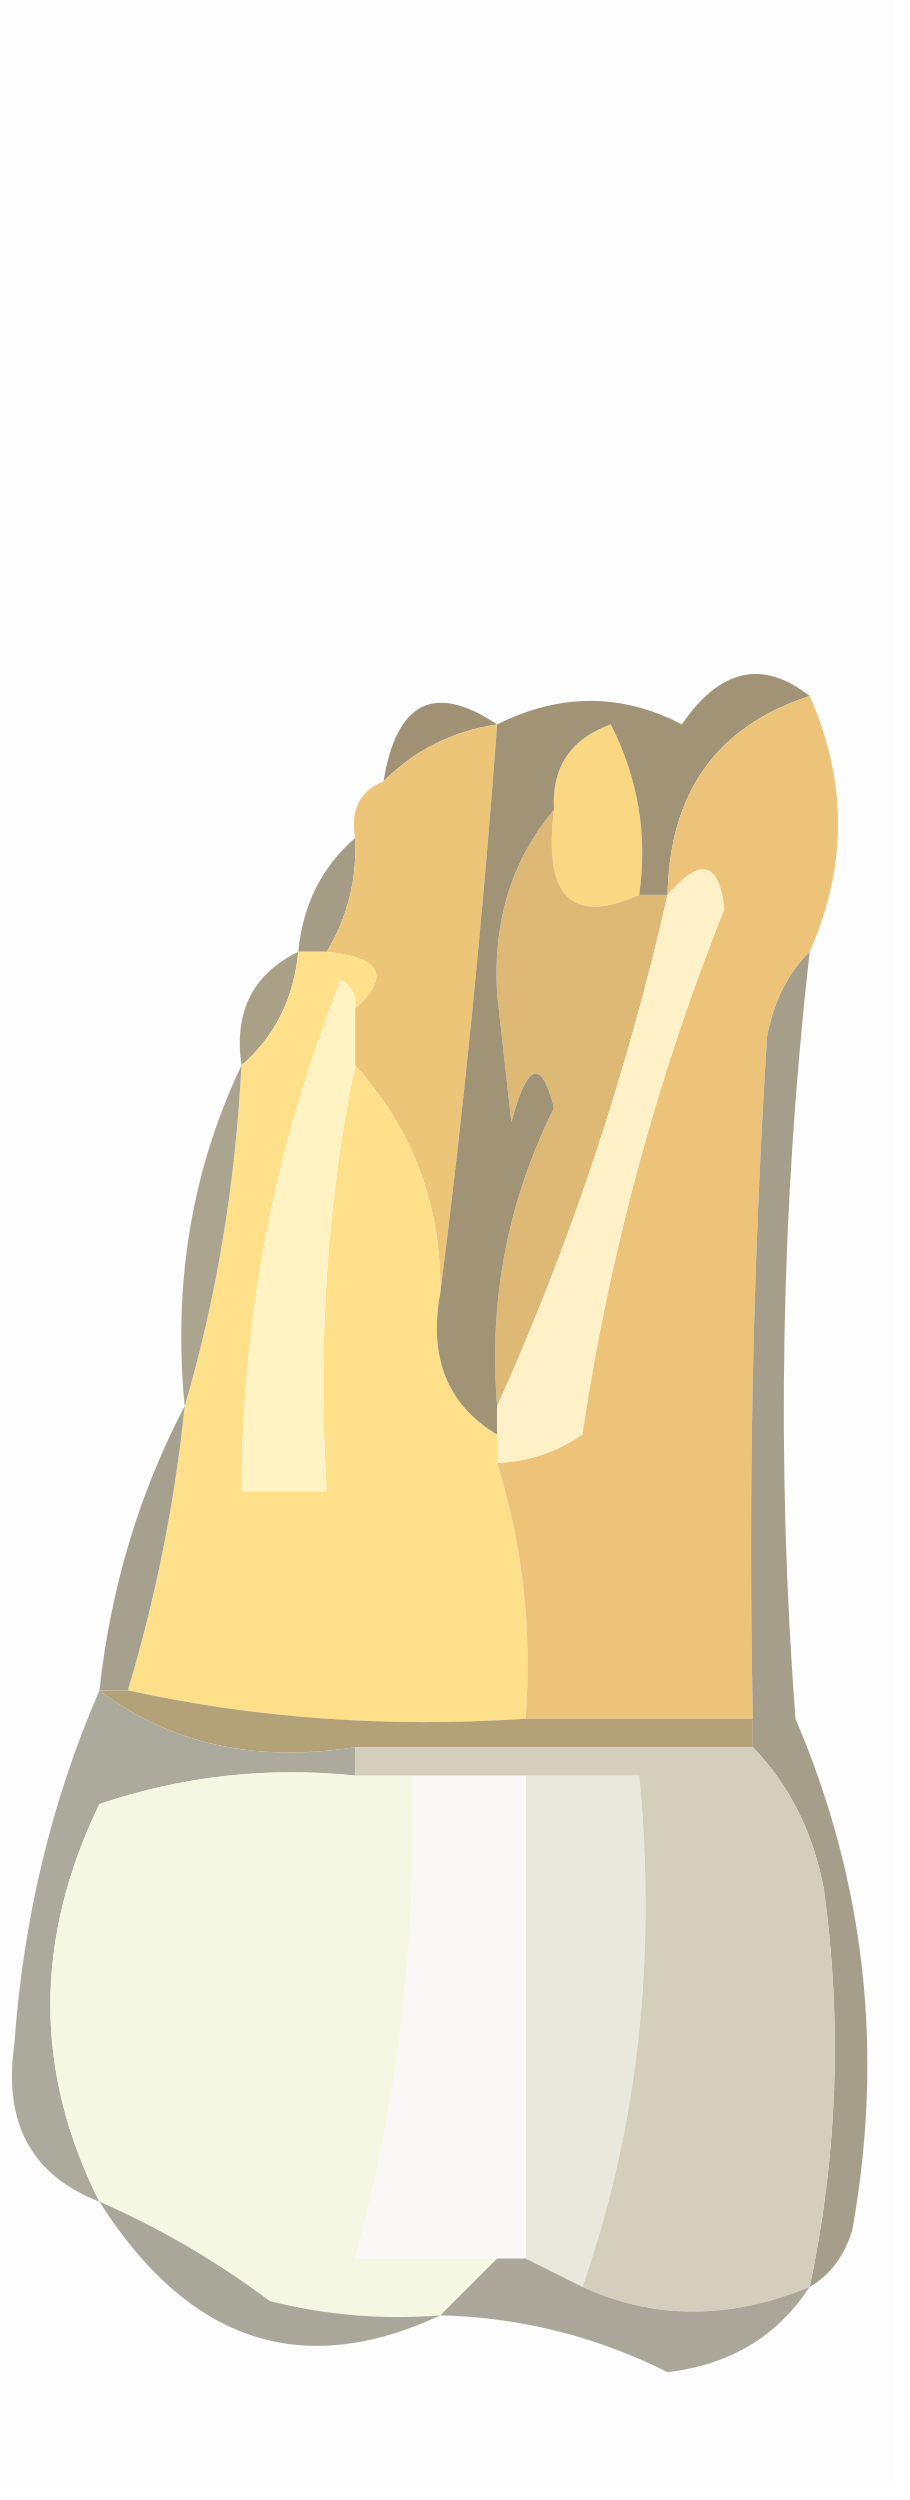
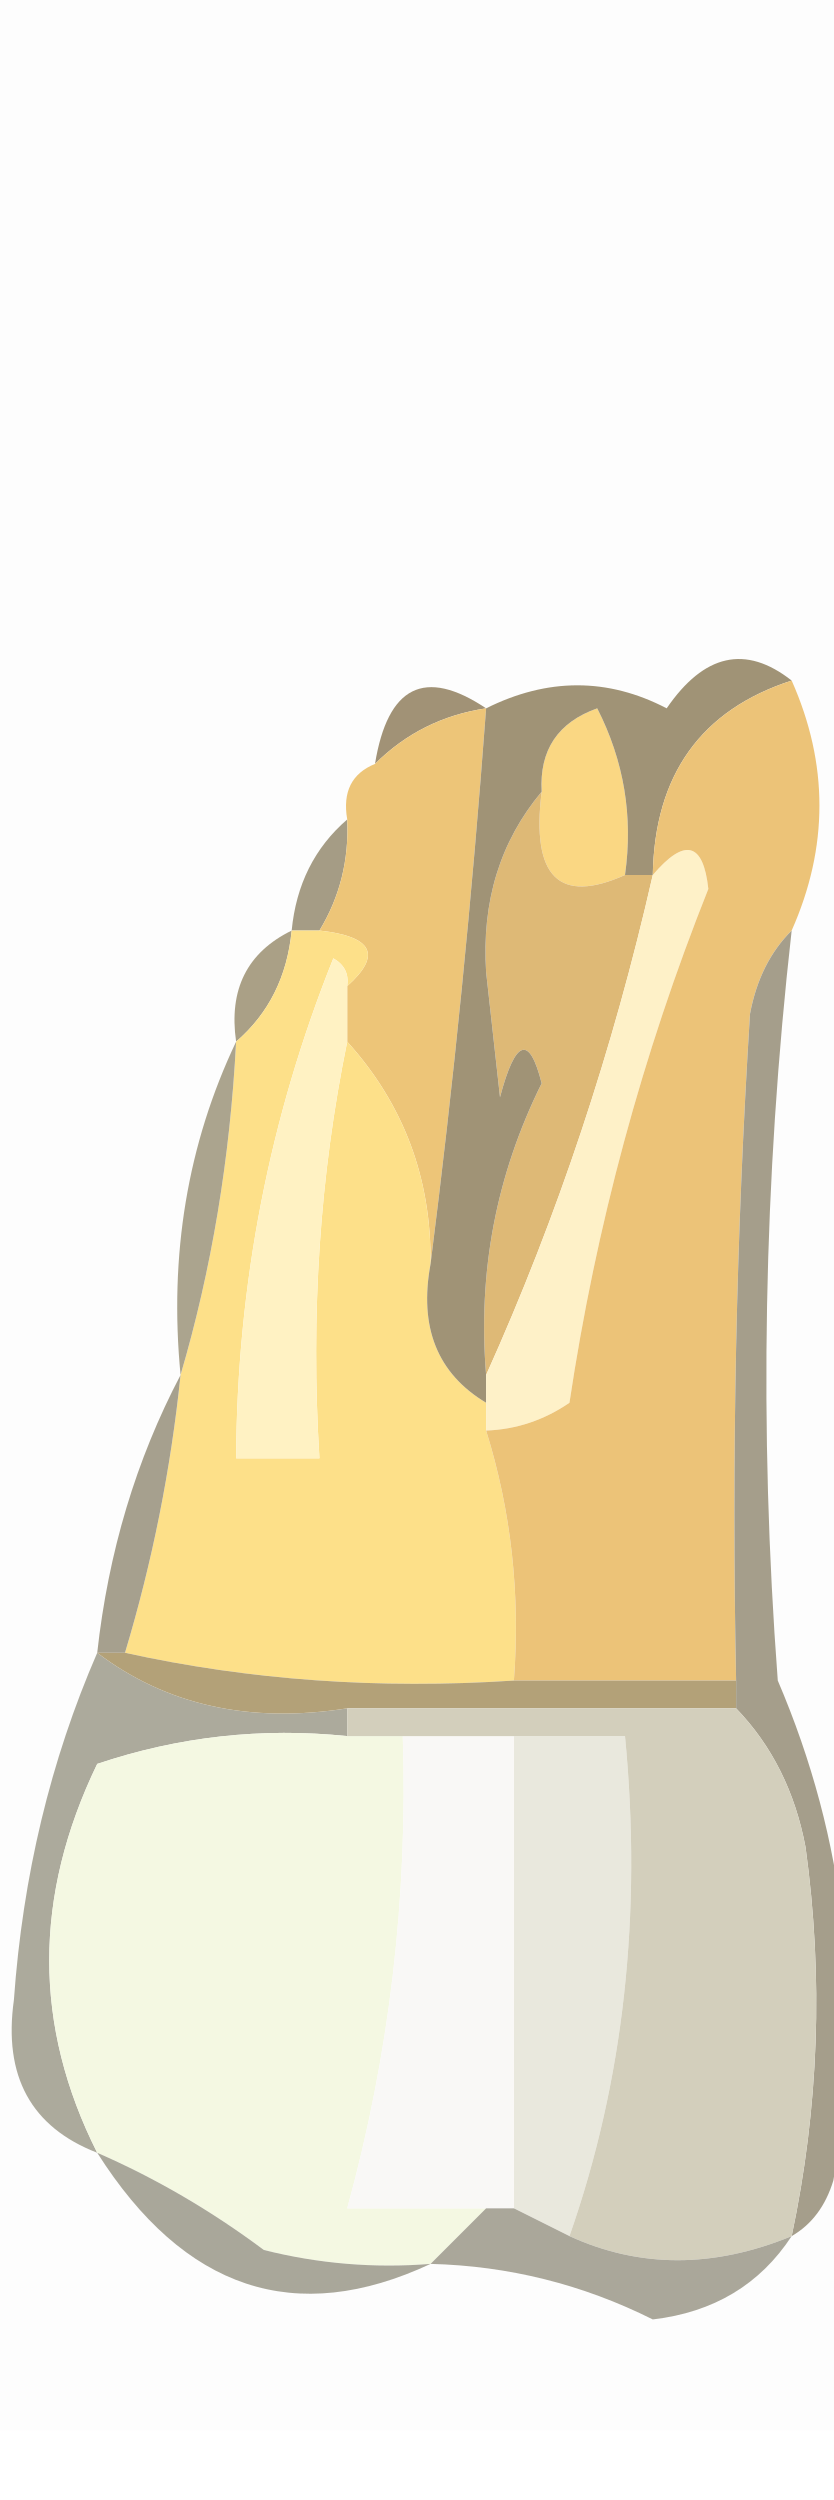
- <svg xmlns="http://www.w3.org/2000/svg" version="1.1" width="32px" height="88px" style="shape-rendering:geometricPrecision; text-rendering:geometricPrecision; image-rendering:optimizeQuality; fill-rule:evenodd; clip-rule:evenodd">
+ <svg xmlns="http://www.w3.org/2000/svg" version="1.1" width="30" height="90" style="shape-rendering:geometricPrecision; text-rendering:geometricPrecision; image-rendering:optimizeQuality; fill-rule:evenodd; clip-rule:evenodd">
  <g>
    <path style="opacity:1" fill="#fdfdfd" d="M -0.5,-0.5 C 10.167,-0.5 20.833,-0.5 31.5,-0.5C 31.5,28.833 31.5,58.167 31.5,87.5C 20.833,87.5 10.167,87.5 -0.5,87.5C -0.5,58.167 -0.5,28.833 -0.5,-0.5 Z" />
  </g>
  <g>
    <path style="opacity:1" fill="#a19276" d="M 17.5,25.5 C 15.938,25.733 14.605,26.399 13.5,27.5C 13.958,24.691 15.291,24.024 17.5,25.5 Z" />
  </g>
  <g>
    <path style="opacity:1" fill="#fad783" d="M 22.5,31.5 C 20.12,32.567 19.12,31.567 19.5,28.5C 19.415,27.005 20.081,26.005 21.5,25.5C 22.466,27.396 22.799,29.396 22.5,31.5 Z" />
  </g>
  <g>
    <path style="opacity:1" fill="#a59c85" d="M 12.5,29.5 C 12.567,30.959 12.234,32.292 11.5,33.5C 11.167,33.5 10.833,33.5 10.5,33.5C 10.66,31.847 11.326,30.514 12.5,29.5 Z" />
  </g>
  <g>
    <path style="opacity:1" fill="#edc578" d="M 17.5,25.5 C 16.995,32.324 16.329,38.991 15.5,45.5C 15.534,42.42 14.534,39.754 12.5,37.5C 12.5,36.833 12.5,36.167 12.5,35.5C 13.757,34.377 13.424,33.711 11.5,33.5C 12.234,32.292 12.567,30.959 12.5,29.5C 12.328,28.508 12.662,27.842 13.5,27.5C 14.605,26.399 15.938,25.733 17.5,25.5 Z" />
  </g>
  <g>
    <path style="opacity:1" fill="#aaa086" d="M 10.5,33.5 C 10.34,35.153 9.674,36.486 8.5,37.5C 8.229,35.62 8.896,34.287 10.5,33.5 Z" />
  </g>
  <g>
    <path style="opacity:1" fill="#deb976" d="M 19.5,28.5 C 19.12,31.567 20.12,32.567 22.5,31.5C 22.833,31.5 23.167,31.5 23.5,31.5C 22.072,37.785 20.072,43.785 17.5,49.5C 17.194,45.802 17.861,42.302 19.5,39C 19.056,37.238 18.556,37.405 18,39.5C 17.833,38 17.667,36.5 17.5,35C 17.336,32.456 18.003,30.29 19.5,28.5 Z" />
  </g>
  <g>
    <path style="opacity:1" fill="#fde089" d="M 10.5,33.5 C 10.833,33.5 11.167,33.5 11.5,33.5C 13.424,33.711 13.757,34.377 12.5,35.5C 12.565,35.062 12.399,34.728 12,34.5C 9.697,40.241 8.53,46.241 8.5,52.5C 9.5,52.5 10.5,52.5 11.5,52.5C 11.18,47.305 11.513,42.305 12.5,37.5C 14.534,39.754 15.534,42.42 15.5,45.5C 15.077,47.781 15.744,49.448 17.5,50.5C 17.5,50.833 17.5,51.167 17.5,51.5C 18.402,54.392 18.736,57.392 18.5,60.5C 13.637,60.819 8.97,60.486 4.5,59.5C 5.482,56.236 6.149,52.903 6.5,49.5C 7.617,45.705 8.283,41.705 8.5,37.5C 9.674,36.486 10.34,35.153 10.5,33.5 Z" />
  </g>
  <g>
    <path style="opacity:1" fill="#a09376" d="M 28.5,24.5 C 25.231,25.56 23.565,27.893 23.5,31.5C 23.167,31.5 22.833,31.5 22.5,31.5C 22.799,29.396 22.466,27.396 21.5,25.5C 20.081,26.005 19.415,27.005 19.5,28.5C 18.003,30.29 17.336,32.456 17.5,35C 17.667,36.5 17.833,38 18,39.5C 18.556,37.405 19.056,37.238 19.5,39C 17.861,42.302 17.194,45.802 17.5,49.5C 17.5,49.833 17.5,50.167 17.5,50.5C 15.744,49.448 15.077,47.781 15.5,45.5C 16.329,38.991 16.995,32.324 17.5,25.5C 19.713,24.395 21.88,24.395 24,25.5C 25.347,23.534 26.847,23.201 28.5,24.5 Z" />
  </g>
  <g>
    <path style="opacity:1" fill="#fef1c8" d="M 17.5,51.5 C 17.5,51.167 17.5,50.833 17.5,50.5C 17.5,50.167 17.5,49.833 17.5,49.5C 20.072,43.785 22.072,37.785 23.5,31.5C 24.65,30.15 25.317,30.316 25.5,32C 23.121,37.971 21.454,44.138 20.5,50.5C 19.583,51.127 18.583,51.461 17.5,51.5 Z" />
  </g>
  <g>
    <path style="opacity:1" fill="#aba48e" d="M 8.5,37.5 C 8.283,41.705 7.617,45.705 6.5,49.5C 6.083,45.183 6.75,41.183 8.5,37.5 Z" />
  </g>
  <g>
    <path style="opacity:1" fill="#fff2c3" d="M 12.5,35.5 C 12.5,36.167 12.5,36.833 12.5,37.5C 11.513,42.305 11.18,47.305 11.5,52.5C 10.5,52.5 9.5,52.5 8.5,52.5C 8.53,46.241 9.697,40.241 12,34.5C 12.399,34.728 12.565,35.062 12.5,35.5 Z" />
  </g>
  <g>
    <path style="opacity:1" fill="#ecc378" d="M 28.5,24.5 C 29.833,27.5 29.833,30.5 28.5,33.5C 27.732,34.263 27.232,35.263 27,36.5C 26.5,44.493 26.334,52.493 26.5,60.5C 23.833,60.5 21.167,60.5 18.5,60.5C 18.736,57.392 18.402,54.392 17.5,51.5C 18.583,51.461 19.583,51.127 20.5,50.5C 21.454,44.138 23.121,37.971 25.5,32C 25.317,30.316 24.65,30.15 23.5,31.5C 23.565,27.893 25.231,25.56 28.5,24.5 Z" />
  </g>
  <g>
    <path style="opacity:1" fill="#a6a08e" d="M 6.5,49.5 C 6.149,52.903 5.482,56.236 4.5,59.5C 4.167,59.5 3.833,59.5 3.5,59.5C 3.899,55.883 4.899,52.55 6.5,49.5 Z" />
  </g>
  <g>
    <path style="opacity:1" fill="#acaa9c" d="M 3.5,59.5 C 5.988,61.388 8.988,62.054 12.5,61.5C 12.5,61.833 12.5,62.167 12.5,62.5C 9.428,62.183 6.428,62.516 3.5,63.5C 1.196,68.265 1.196,72.932 3.5,77.5C 1.116,76.575 0.116,74.742 0.5,72C 0.818,67.539 1.818,63.372 3.5,59.5 Z" />
  </g>
  <g>
    <path style="opacity:1" fill="#b3a178" d="M 3.5,59.5 C 3.833,59.5 4.167,59.5 4.5,59.5C 8.97,60.486 13.637,60.819 18.5,60.5C 21.167,60.5 23.833,60.5 26.5,60.5C 26.5,60.833 26.5,61.167 26.5,61.5C 21.833,61.5 17.167,61.5 12.5,61.5C 8.988,62.054 5.988,61.388 3.5,59.5 Z" />
  </g>
  <g>
    <path style="opacity:1" fill="#a59e8b" d="M 28.5,33.5 C 27.486,42.477 27.319,51.477 28,60.5C 30.46,66.245 31.127,72.245 30,78.5C 29.722,79.416 29.222,80.082 28.5,80.5C 29.481,75.871 29.648,71.204 29,66.5C 28.626,64.509 27.793,62.842 26.5,61.5C 26.5,61.167 26.5,60.833 26.5,60.5C 26.334,52.493 26.5,44.493 27,36.5C 27.232,35.263 27.732,34.263 28.5,33.5 Z" />
  </g>
  <g>
    <path style="opacity:1" fill="#f4f8e2" d="M 12.5,62.5 C 13.167,62.5 13.833,62.5 14.5,62.5C 14.687,68.309 14.02,73.975 12.5,79.5C 14.167,79.5 15.833,79.5 17.5,79.5C 16.833,80.167 16.167,80.833 15.5,81.5C 13.473,81.662 11.473,81.496 9.5,81C 7.595,79.579 5.595,78.412 3.5,77.5C 1.196,72.932 1.196,68.265 3.5,63.5C 6.428,62.516 9.428,62.183 12.5,62.5 Z" />
  </g>
  <g>
    <path style="opacity:1" fill="#e9e8dd" d="M 18.5,62.5 C 19.833,62.5 21.167,62.5 22.5,62.5C 23.12,68.926 22.453,74.926 20.5,80.5C 19.833,80.167 19.167,79.833 18.5,79.5C 18.5,73.833 18.5,68.167 18.5,62.5 Z" />
  </g>
  <g>
    <path style="opacity:1" fill="#f9f8f6" d="M 14.5,62.5 C 15.833,62.5 17.167,62.5 18.5,62.5C 18.5,68.167 18.5,73.833 18.5,79.5C 18.167,79.5 17.833,79.5 17.5,79.5C 15.833,79.5 14.167,79.5 12.5,79.5C 14.02,73.975 14.687,68.309 14.5,62.5 Z" />
  </g>
  <g>
    <path style="opacity:1" fill="#d3cfbc" d="M 12.5,62.5 C 12.5,62.167 12.5,61.833 12.5,61.5C 17.167,61.5 21.833,61.5 26.5,61.5C 27.793,62.842 28.626,64.509 29,66.5C 29.648,71.204 29.481,75.871 28.5,80.5C 25.693,81.657 23.026,81.657 20.5,80.5C 22.453,74.926 23.12,68.926 22.5,62.5C 21.167,62.5 19.833,62.5 18.5,62.5C 17.167,62.5 15.833,62.5 14.5,62.5C 13.833,62.5 13.167,62.5 12.5,62.5 Z" />
  </g>
  <g>
    <path style="opacity:1" fill="#aaa79a" d="M 17.5,79.5 C 17.833,79.5 18.167,79.5 18.5,79.5C 19.167,79.833 19.833,80.167 20.5,80.5C 23.026,81.657 25.693,81.657 28.5,80.5C 27.359,82.243 25.692,83.243 23.5,83.5C 20.978,82.238 18.311,81.571 15.5,81.5C 16.167,80.833 16.833,80.167 17.5,79.5 Z" />
  </g>
  <g>
    <path style="opacity:1" fill="#a9a79a" d="M 3.5,77.5 C 5.595,78.412 7.595,79.579 9.5,81C 11.473,81.496 13.473,81.662 15.5,81.5C 10.635,83.774 6.635,82.441 3.5,77.5 Z" />
  </g>
</svg>
